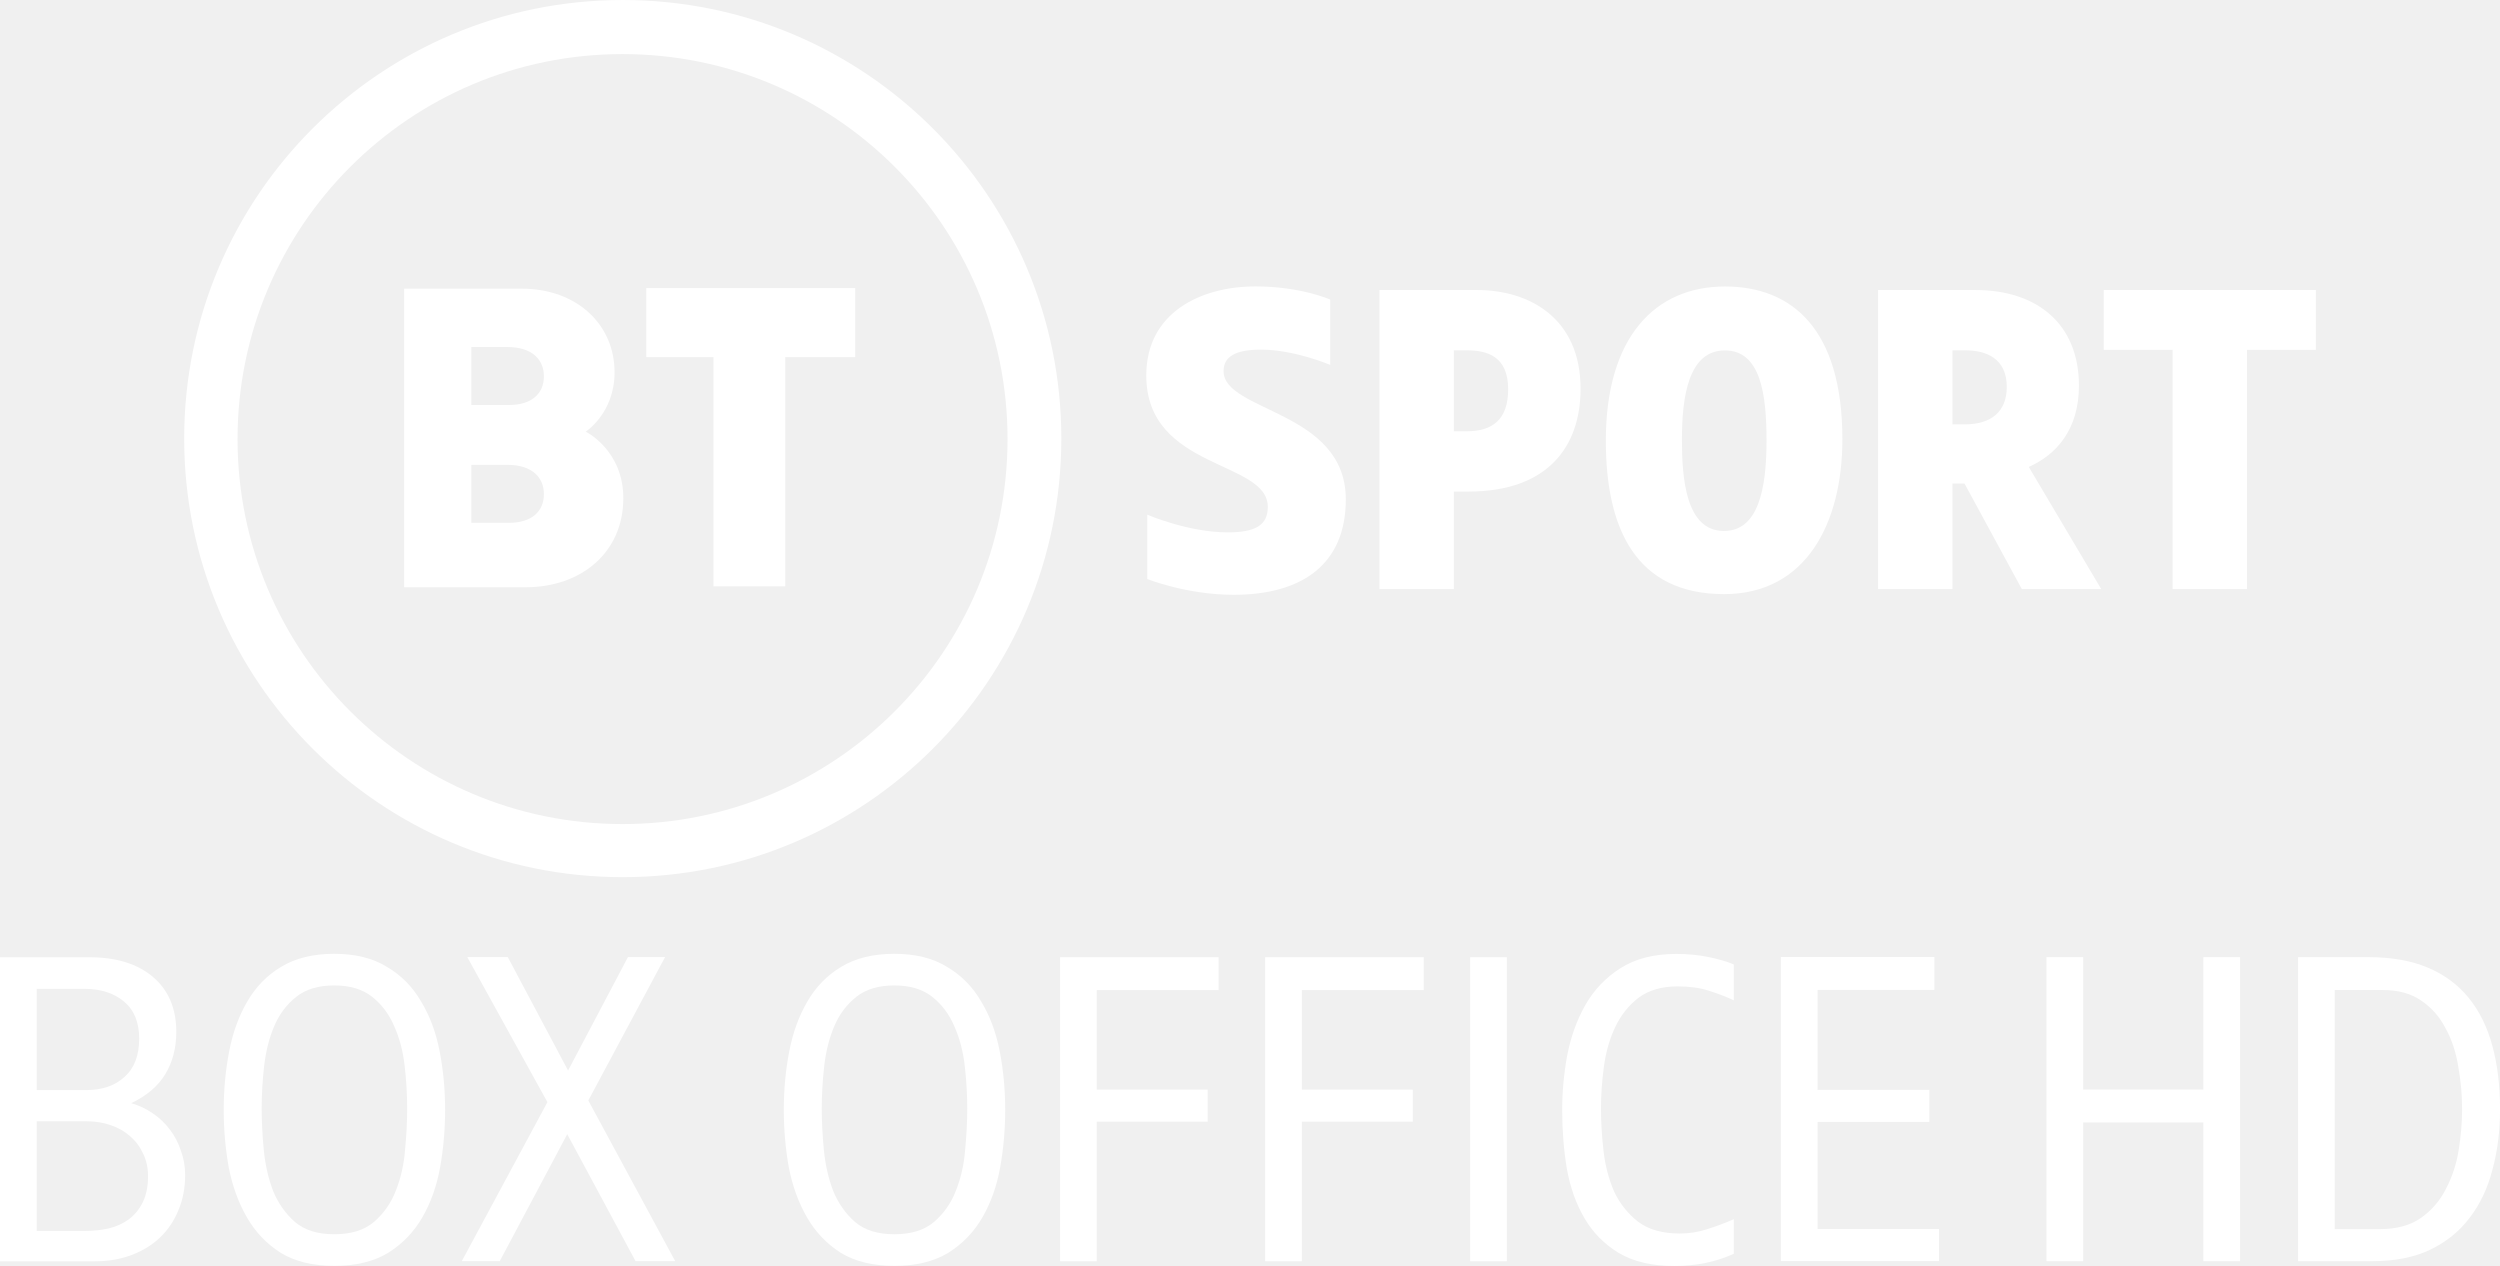
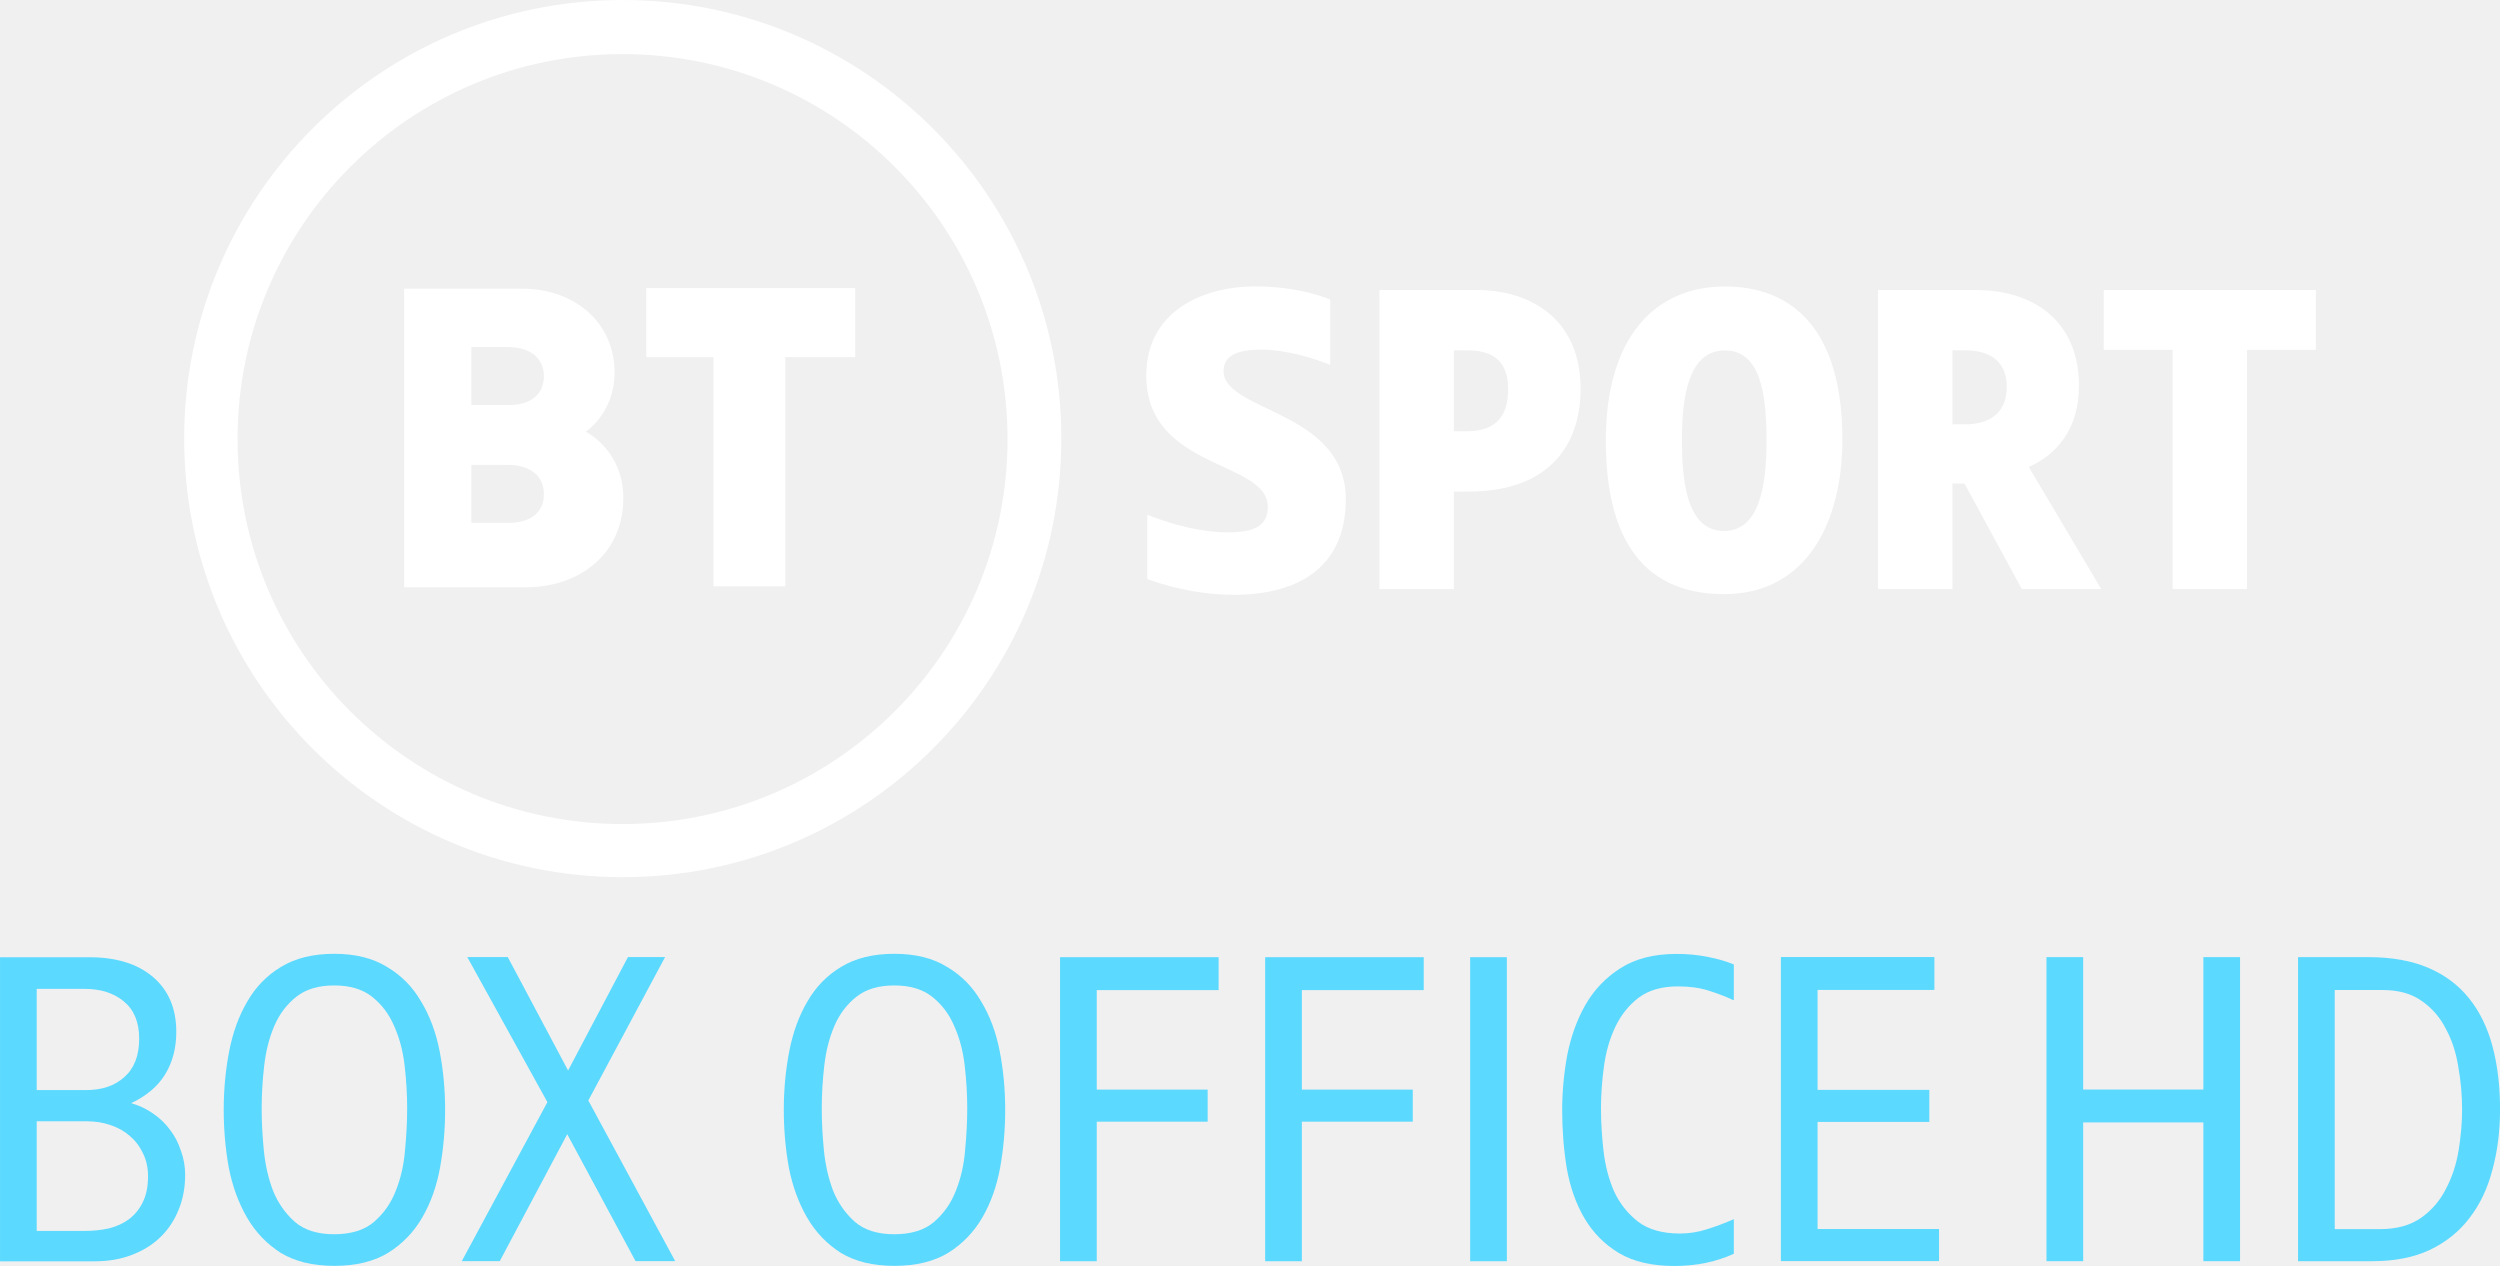
<svg xmlns="http://www.w3.org/2000/svg" width="1137.6" height="576" version="1.1" viewBox="0 0 1137.6 576">
  <g transform="matrix(1.3169 0 0 1.3169 565.23 427.89)" fill="#fff">
    <path d="m-214.03-324.92c-83.697 0-151.54 67.845-151.54 151.54s67.845 151.55 151.54 151.55c83.697 0 151.55-67.855 151.55-151.55-8e-6 -83.697-67.855-151.54-151.55-151.54zm-0.07 18.686c73.468 0 133.03 59.558 133.03 133.03 0 73.468-59.558 133.03-133.03 133.03-73.468 0-133.03-59.558-133.03-133.03 0-73.468 59.558-133.03 133.03-133.03z" />
    <path d="m-289.56-225.18v103.18h41.983c19.081 0 33.744-11.913 33.744-30.782 0-16.641-12.991-22.989-12.991-22.989s9.969-6.366 9.969-20.524c0-16.445-12.984-28.883-32.133-28.883zm23.218 20.167h12.404c8.816 0 12.663 4.532 12.663 10.128 0 6.076-4.355 9.909-12.076 9.909h-12.991zm0 40.711h12.404c8.816 0 12.663 4.532 12.663 10.128 0 6.076-4.355 9.909-12.076 9.909h-12.991z" />
    <path d="m-182.69-122.33v-79.195h-23.218v-23.854h72.198v23.854h-24.172v79.195z" />
    <path d="m-32.798-147.08v22.231s13.604 5.452 29.879 5.452c23.526 0 38.737-10.484 38.737-32.953 0-30.842-42.241-30.175-42.241-44.366 0-4.994 4.13-7.397 12.933-7.397 11.548 0 23.912 5.276 23.912 5.276v-22.578s-10.142-4.542-25.821-4.542c-18.842 0-37.731 8.996-37.731 30.757 0 32.753 41.997 29.212 41.997 45.425 0 6.408-4.418 8.808-13.863 8.808-13.641 0-27.801-6.113-27.801-6.113z" />
    <path d="m47.442-224.71v103.34h25.705v-33.694h4.975c27.685 0 38.814-15.741 38.814-35.536 0-24.194-17.467-34.11-35.8-34.11zm25.705 20.841h4.516c7.042 0 14.254 2.08 14.254 13.476 0 10.616-5.628 14.486-14.254 14.486h-4.516z" />
    <path d="m166.82-225.93c-24.031 0-41.155 17.333-41.155 53.297 0 30.497 10.469 53.004 40.876 53.004 28.23 0 40.861-24.431 40.861-53.484 0-38.243-17.502-52.817-40.583-52.817zm-0.013 22.091c12.374 0 14.386 15.196 14.386 31.185 0 16.8-2.87 31.207-14.737 31.207-13.29 0-14.496-18.589-14.496-31.624 0-14.759 2.243-30.768 14.847-30.768z" />
    <path d="m289.14-191.65c0-21.702-14.898-33.057-35.712-33.057h-33.694v103.34h25.705v-36.473h4.164l19.804 36.473h27.441l-25.041-42.216c9.551-4.237 17.333-12.931 17.333-28.066zm-43.701-12.216h4.516c7.042 0 14.254 2.734 14.254 12.639 0 8.73-5.629 12.876-14.254 12.935h-4.516z" />
    <path d="m321.51-121.37v-82.671h-23.794v-20.668h73.293v20.668h-23.794v82.671z" />
  </g>
-   <g transform="translate(-43.873 -1.2783e-6)" fill="#fff">
+   <g transform="translate(-43.873 -1.2783e-6)" fill="#5bd9ff">
    <g transform="matrix(1.3326 0 0 1.3326 -758.03 -1215.5)">
      <path d="m664.98 1313.3q0 6.624-2.304 12.096-2.16 5.328-6.192 9.216t-9.792 6.048q-5.616 2.16-12.528 2.16h-32.4v-103.82h30.528q13.824 0 21.744 6.768t7.92 18.72q0 8.208-3.744 14.4t-11.664 9.936q4.032 1.152 7.344 3.456 3.456 2.304 5.904 5.616 2.448 3.168 3.744 7.2 1.44 3.888 1.44 8.208zm-15.696-46.512q0-8.352-5.184-12.672t-13.392-4.32h-16.416v34.56h16.848q8.208 0 13.104-4.464 5.04-4.464 5.04-13.104zm3.024 46.944q0-4.32-1.728-7.776-1.584-3.456-4.464-5.904-2.736-2.448-6.624-3.744-3.744-1.296-8.064-1.296h-17.136v37.44h16.272q4.464 0 8.352-0.864 4.032-1.008 6.912-3.168 3.024-2.304 4.752-5.904t1.728-8.784z" />
      <path d="m753.75 1291.1q0 10.08-1.728 19.728-1.728 9.504-6.048 16.992t-11.664 12.096q-7.344 4.464-18.432 4.464-10.944 0-18.288-4.464-7.2-4.608-11.52-12.096t-6.192-16.992q-1.728-9.648-1.728-19.728 0-10.368 1.872-20.016t6.192-16.992q4.32-7.488 11.52-11.808 7.344-4.464 18.144-4.464t18 4.464q7.344 4.32 11.664 11.808 4.464 7.344 6.336 16.992t1.872 20.016zm-12.96-0.432q0-7.2-0.864-14.688t-3.6-13.536q-2.592-6.048-7.488-9.936t-12.96-3.888-12.96 3.888-7.488 9.936-3.456 13.536-0.864 14.688q0 6.624 0.72 14.112t3.168 13.968q2.592 6.336 7.488 10.656 4.896 4.176 13.392 4.176 8.64 0 13.536-4.176 5.04-4.32 7.488-10.656 2.592-6.48 3.168-13.968 0.72-7.488 0.72-14.112z" />
      <path d="m802.65 1287.9 29.664 54.864h-13.536l-23.328-43.344-23.04 43.344h-12.96l29.232-54.288-27.36-49.536h13.824l20.592 38.736 20.448-38.736h12.672z" />
      <path d="m945 1291.1q0 10.08-1.728 19.728-1.728 9.504-6.048 16.992t-11.664 12.096q-7.344 4.464-18.432 4.464-10.944 0-18.288-4.464-7.2-4.608-11.52-12.096t-6.192-16.992q-1.728-9.648-1.728-19.728 0-10.368 1.872-20.016t6.192-16.992q4.32-7.488 11.52-11.808 7.344-4.464 18.144-4.464t18 4.464q7.344 4.32 11.664 11.808 4.464 7.344 6.336 16.992t1.872 20.016zm-12.96-0.432q0-7.2-0.864-14.688t-3.6-13.536q-2.592-6.048-7.488-9.936t-12.96-3.888-12.96 3.888-7.488 9.936-3.456 13.536-0.864 14.688q0 6.624 0.72 14.112t3.168 13.968q2.592 6.336 7.488 10.656 4.896 4.176 13.392 4.176 8.64 0 13.536-4.176 5.04-4.32 7.488-10.656 2.592-6.48 3.168-13.968 0.72-7.488 0.72-14.112z" />
      <path d="m976.26 1342.8h-12.528v-103.82h54.144v11.232h-41.616v33.984h37.872v10.944h-37.872z" />
      <path d="m1046.3 1342.8h-12.528v-103.82h54.144v11.232h-41.616v33.984h37.872v10.944h-37.872z" />
      <path d="m1116.3 1342.8h-12.528v-103.82h12.528z" />
      <path d="m1193.8 1253.7q-4.032-1.872-8.64-3.312-4.464-1.44-10.512-1.44-8.208 0-13.392 3.888-5.04 3.888-7.92 9.936t-3.888 13.536q-1.008 7.344-1.008 14.4 0 6.768 0.864 14.4 0.864 7.488 3.6 13.824 2.88 6.192 8.208 10.368 5.328 4.032 14.256 4.032 4.752 0 9.216-1.44 4.608-1.44 9.216-3.456v11.808q-9.072 4.176-20.304 4.176-11.52 0-19.008-4.464-7.344-4.464-11.664-11.808t-6.048-16.992q-1.584-9.648-1.584-20.016 0-9.216 1.728-18.72 1.872-9.504 6.192-17.136 4.464-7.776 11.952-12.528 7.632-4.896 19.152-4.896 5.616 0 10.656 1.008 5.184 1.008 8.928 2.592z" />
      <path d="m1222.4 1331.8h41.472v10.944h-54v-103.82h52.416v11.232h-39.888v34.128h38.16v10.944h-38.16z" />
    </g>
    <g transform="matrix(.61617 0 0 .61617 -182.71 630.13)">
      <path d="m2022-91.281h-27.094v-102.46h-88.757v102.46h-27.094v-224.54h27.094v97.788h88.757v-97.788h27.094z" />
      <path d="m2214-203.39q0 23.98-5.606 44.534-5.294 20.554-16.817 35.503-11.211 14.948-29.274 23.668-17.751 8.409-42.665 8.409h-54.811v-224.54h51.697q25.848 0 44.223 7.786 18.374 7.786 30.208 22.423t17.44 35.503 5.606 46.714zm-28.028 0q0-15.883-2.803-31.454-2.491-15.883-9.343-28.34-6.54-12.768-18.063-20.554-11.211-7.786-28.34-7.786h-35.503v176.58h33.323q18.686 0 30.52-8.409t18.374-21.488q6.851-13.08 9.343-28.651t2.491-29.897z" />
    </g>
  </g>
</svg>
